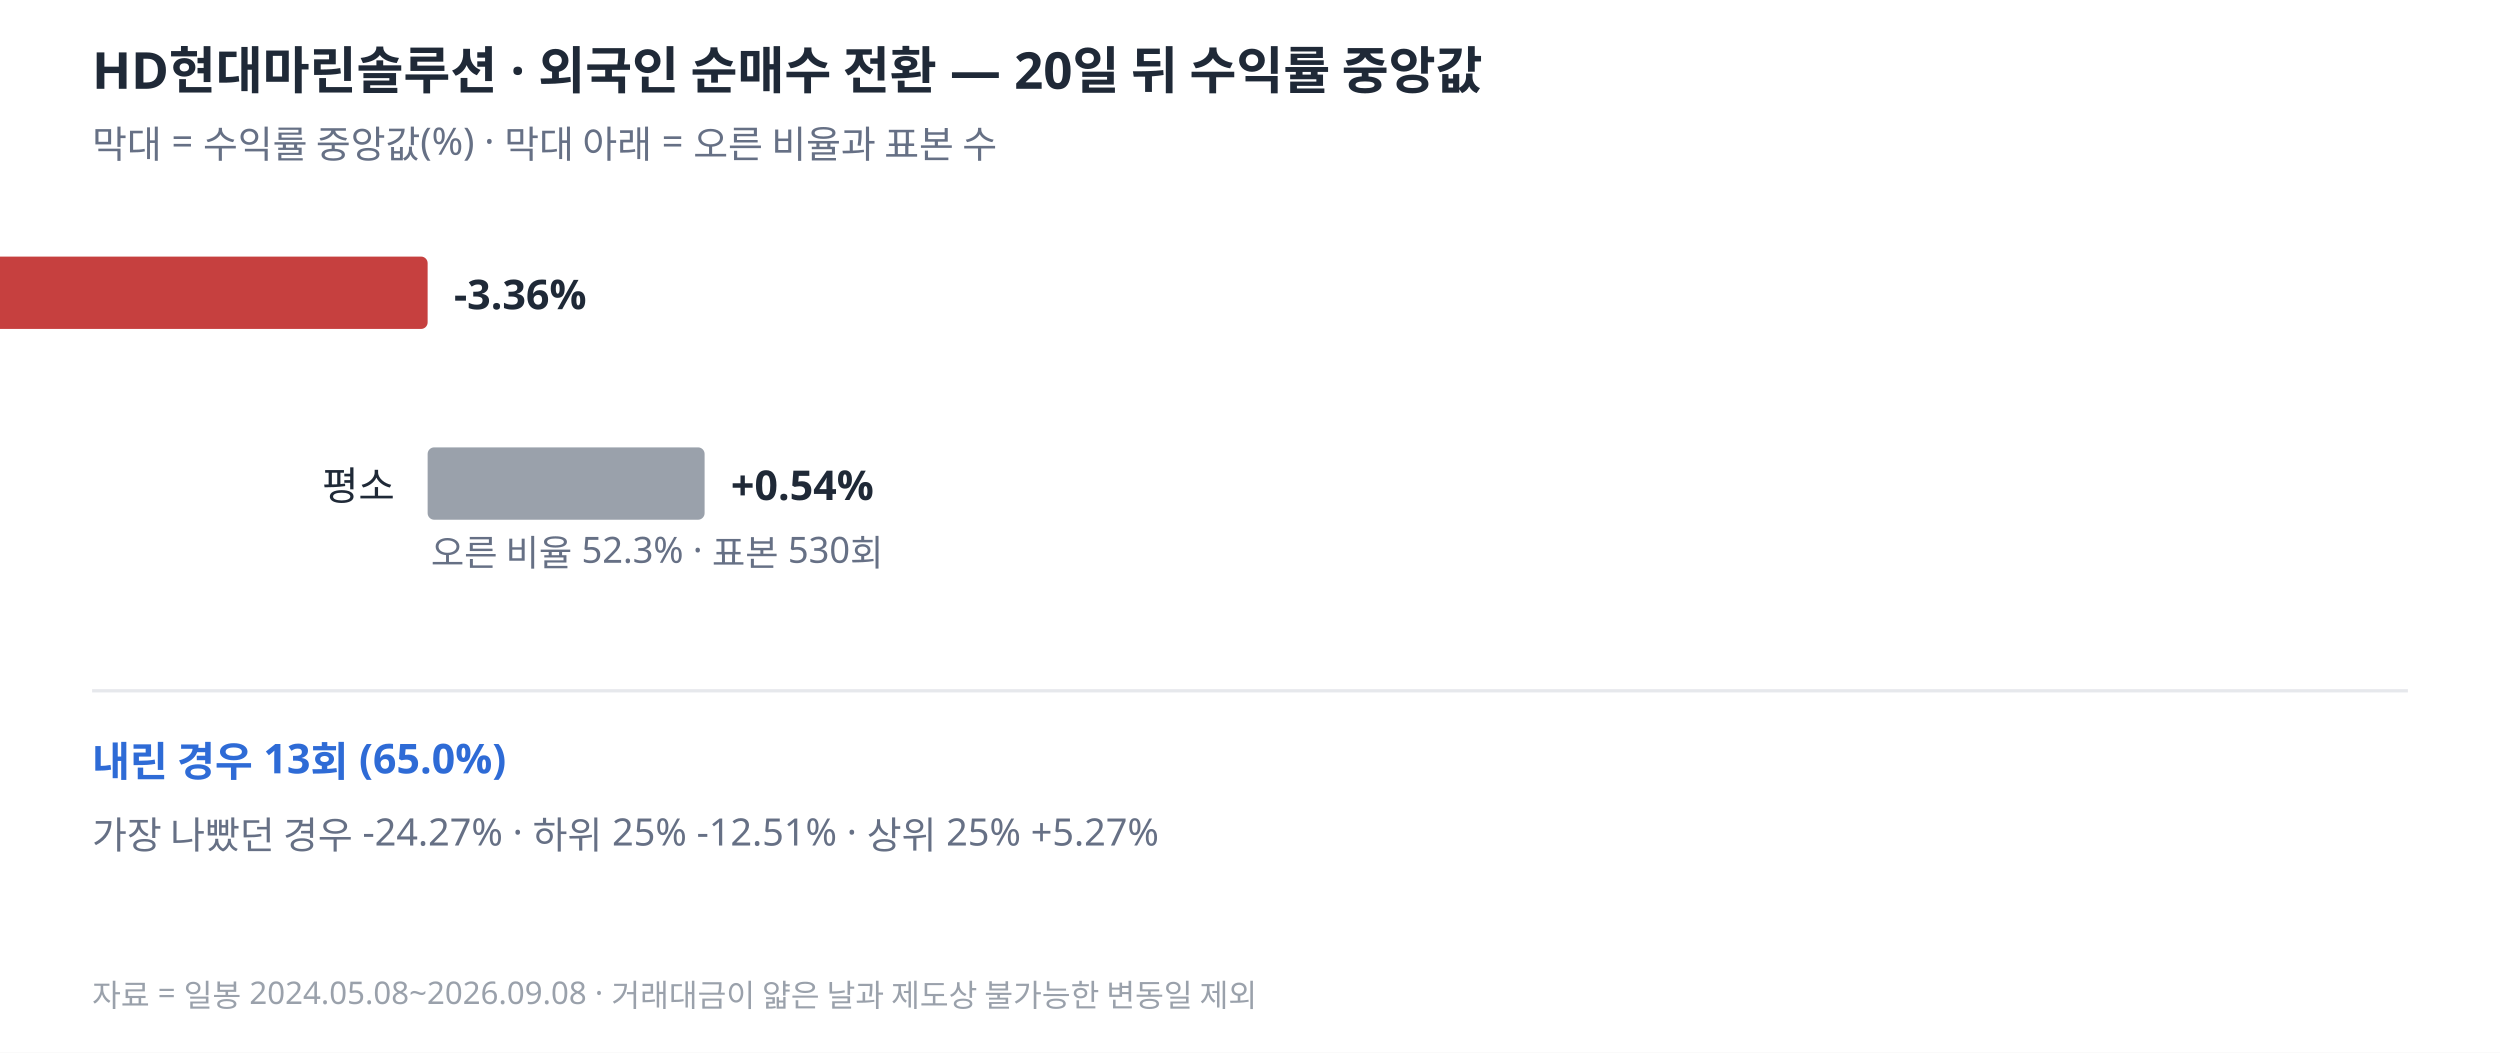
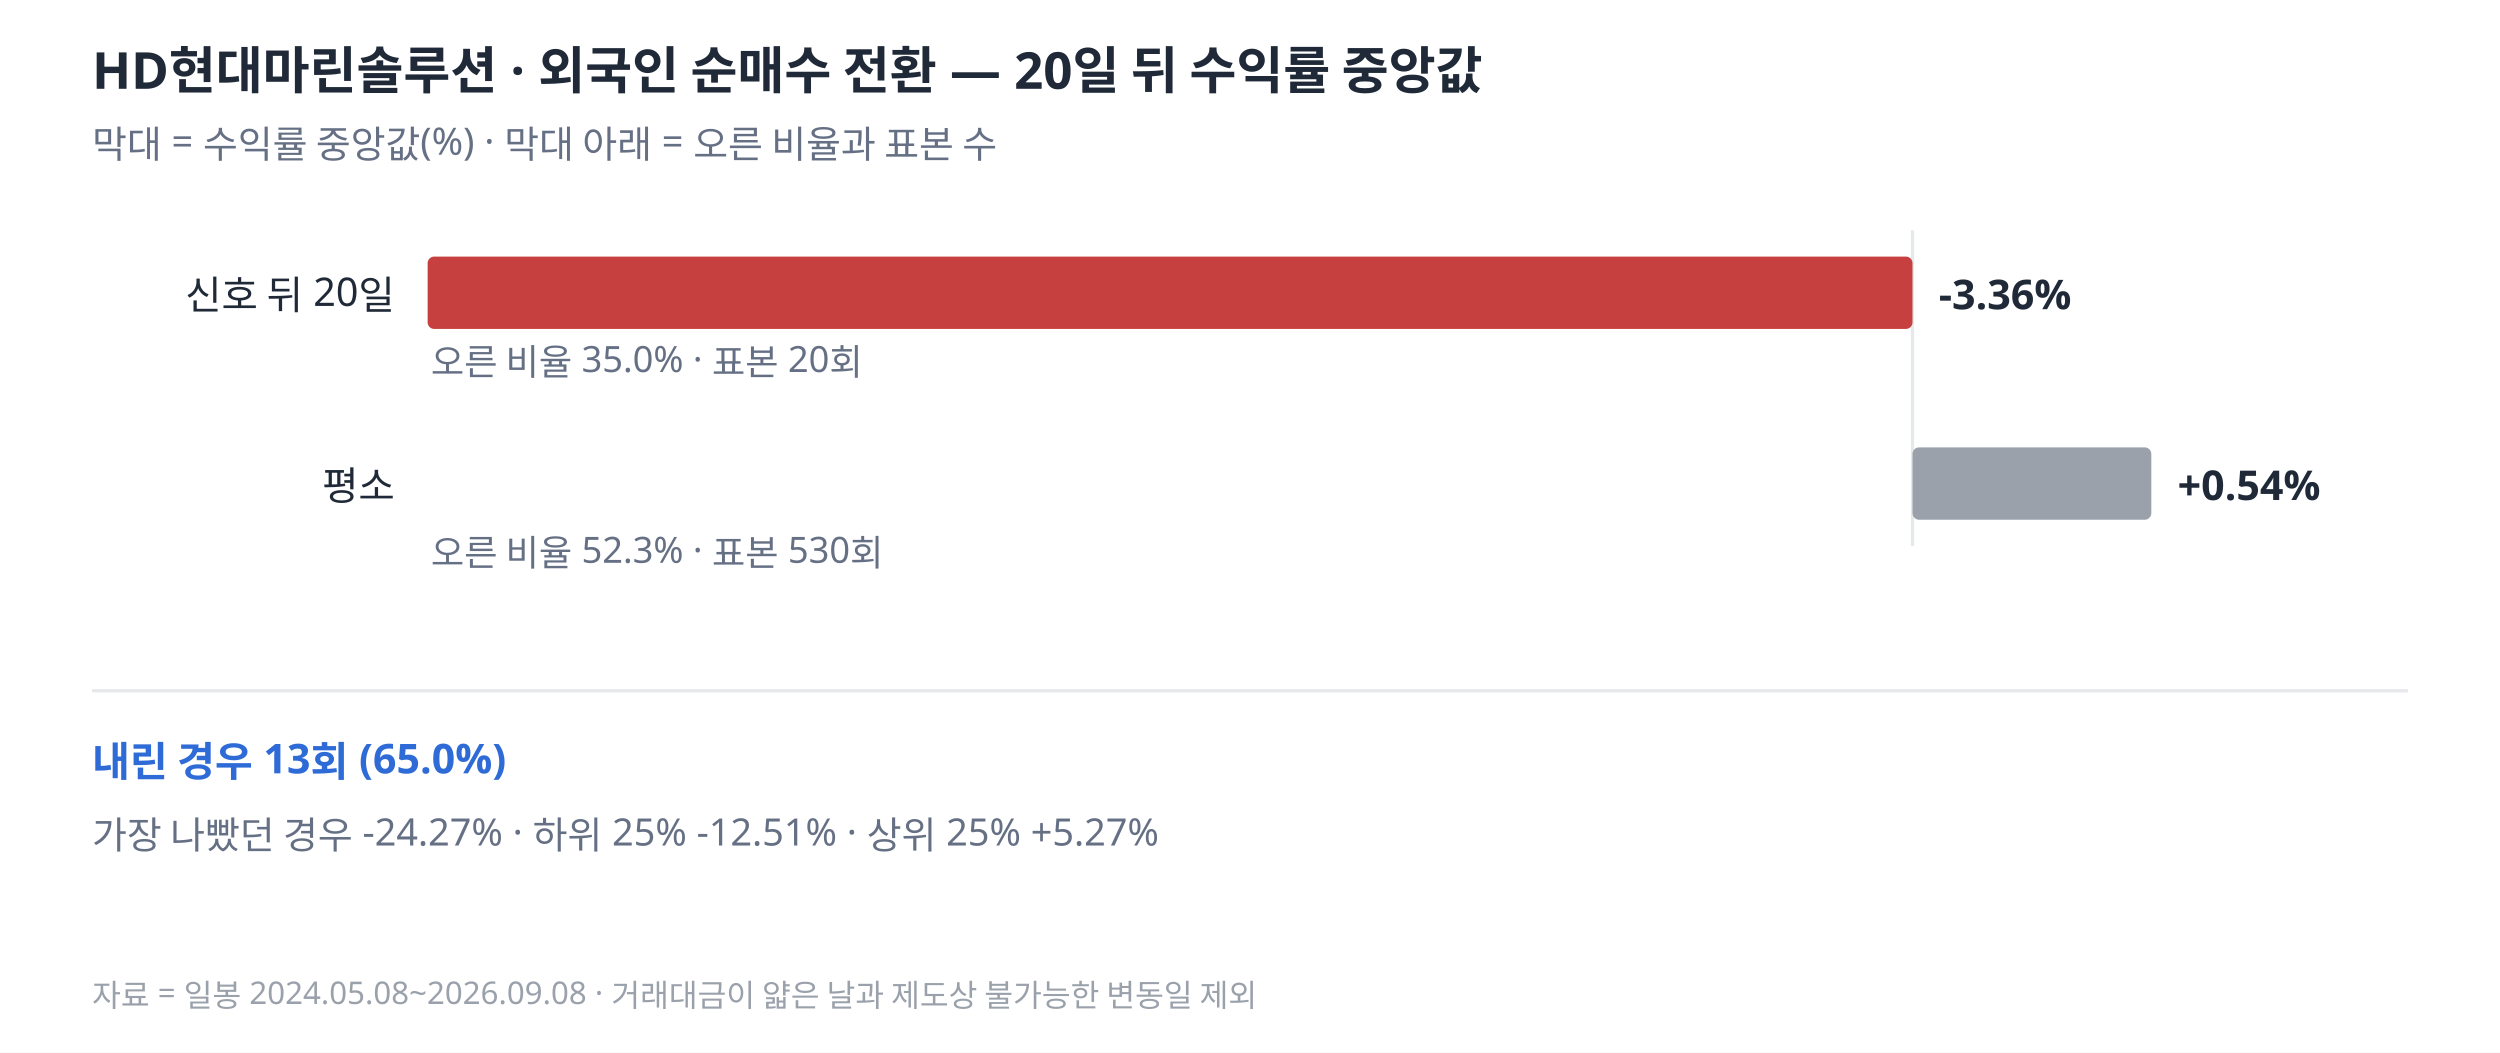
<svg xmlns="http://www.w3.org/2000/svg" viewBox="0 0 760 320" width="760" height="320" font-family="Malgun Gothic, 맑은 고딕, sans-serif">
  <rect width="760" height="320" fill="#FFFFFF" />
  <text x="28" y="27" font-size="15.5" font-weight="700" fill="#1F2937">HD현대마린솔루션 · 외국인 순매수 전환 — 20일 뒤 수익률 중앙값</text>
  <text x="28" y="48" font-size="11.5" fill="#667085">막대 = 수익률 중앙값(%) · 막대 아래 = 오른 비율과 표본 수</text>
+   <line x1="581.4" y1="70" x2="581.4" y2="166" stroke="#E6E8EC" />
  <text x="120" y="94" font-size="12" text-anchor="end" fill="#1F2937">신호 뒤 20일</text>
-   <rect x="-394.0" y="78" width="524.0" height="22" fill="#C6403F" rx="2" />
-   <text x="138.0" y="94" font-size="12.5" font-weight="700" fill="#1F2937">-3.36%</text>
-   <text x="-393.0" y="114" font-size="11" fill="#667085">오른 비율 35.0% · 표본 20회</text>
+   <rect x="130.0" y="78" width="451.4" height="22" fill="#C6403F" rx="2" />
+   <text x="589.4" y="94" font-size="12.5" font-weight="700" fill="#1F2937">-3.36%</text>
+   <text x="131.0" y="114" font-size="11" fill="#667085">오른 비율 35.0% · 표본 20회</text>
  <text x="120" y="152" font-size="12" text-anchor="end" fill="#1F2937">평소</text>
-   <rect x="130.0" y="136" width="84.2" height="22" fill="#9AA1AB" rx="2" />
-   <text x="222.2" y="152" font-size="12.5" font-weight="700" fill="#1F2937">+0.54%</text>
+   <rect x="581.4" y="136" width="72.6" height="22" fill="#9AA1AB" rx="2" />
+   <text x="662.0" y="152" font-size="12.5" font-weight="700" fill="#1F2937">+0.54%</text>
  <text x="131.0" y="172" font-size="11" fill="#667085">오른 비율 52.3% · 표본 530회</text>
  <line x1="28" y1="210" x2="732" y2="210" stroke="#E6E8EC" />
  <text x="28" y="236" font-size="12.5" font-weight="700" fill="#2E6BD6">내린 경우 13회 (65.0%)</text>
  <text x="28" y="258" font-size="11.5" fill="#667085">가장 나빴던 경우 -24.27% · 하위 25% -12.51% · 상위 25% +5.27%</text>
  <text x="28" y="306" font-size="9.5" fill="#9AA1AB">자료 = 일봉 2024.05.08~2026.09.08 · 거래대금이 얇은 날과 제도상 불가능한 변동일 제외</text>
</svg>
